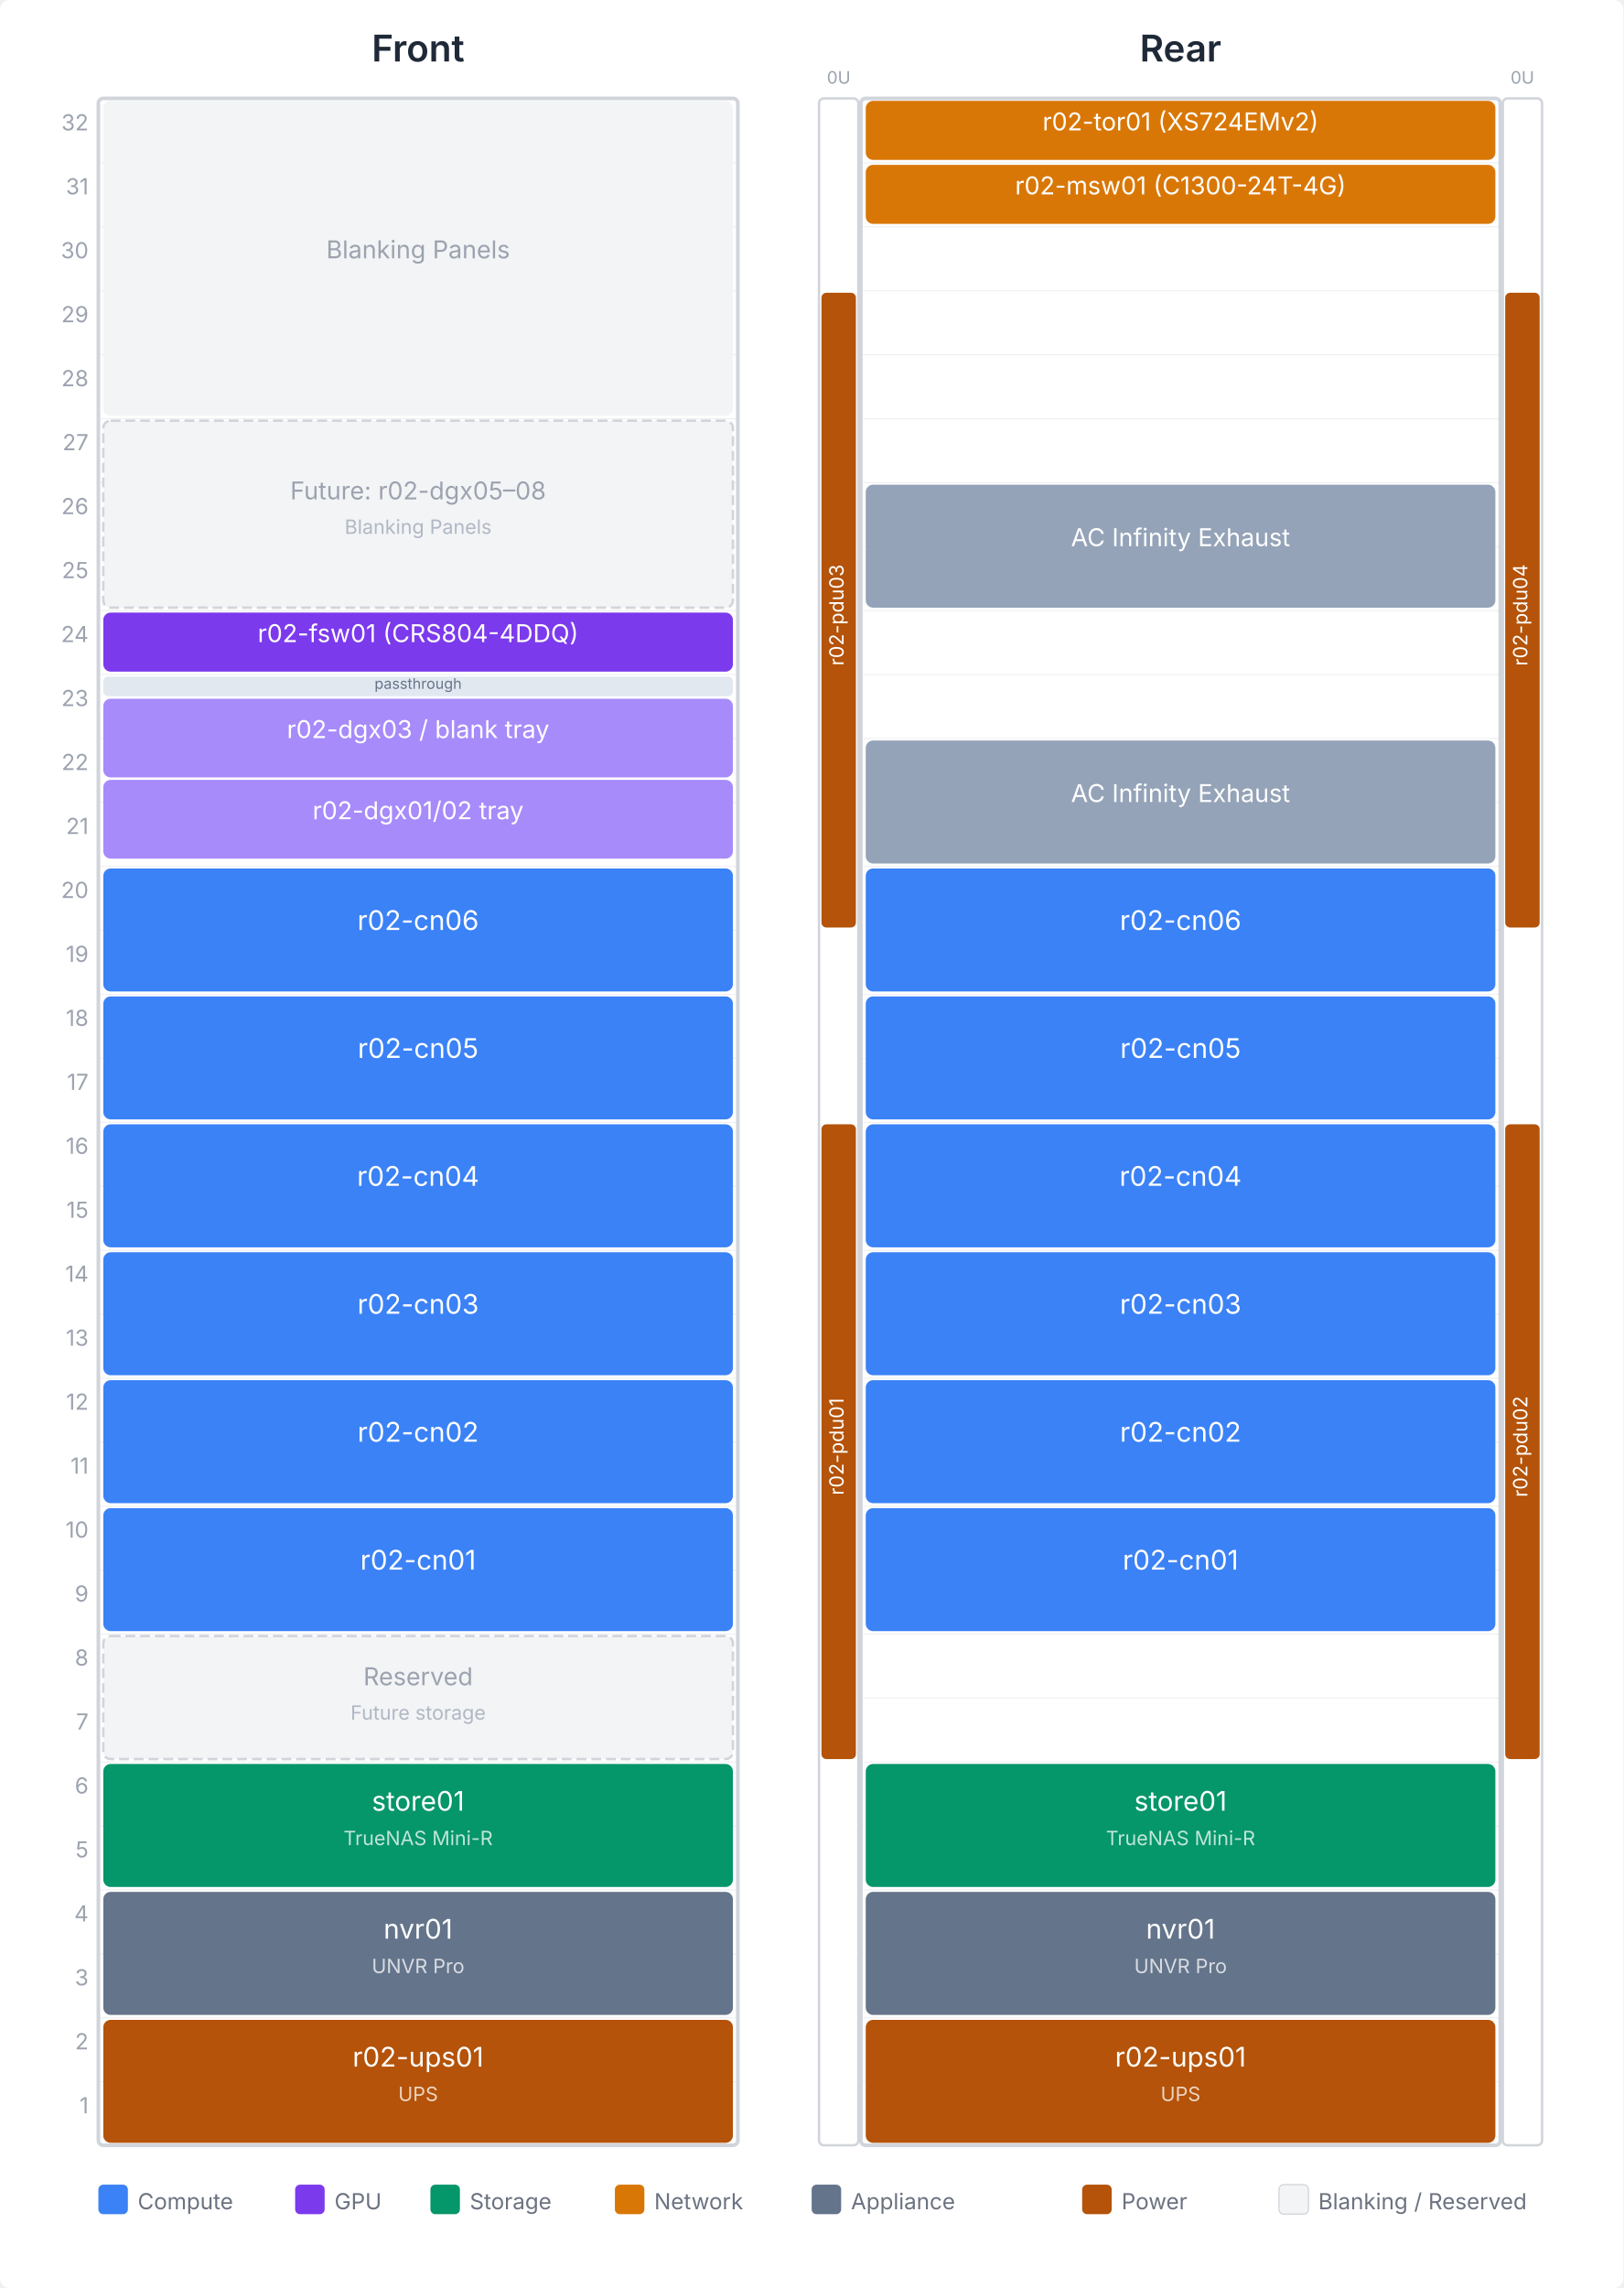
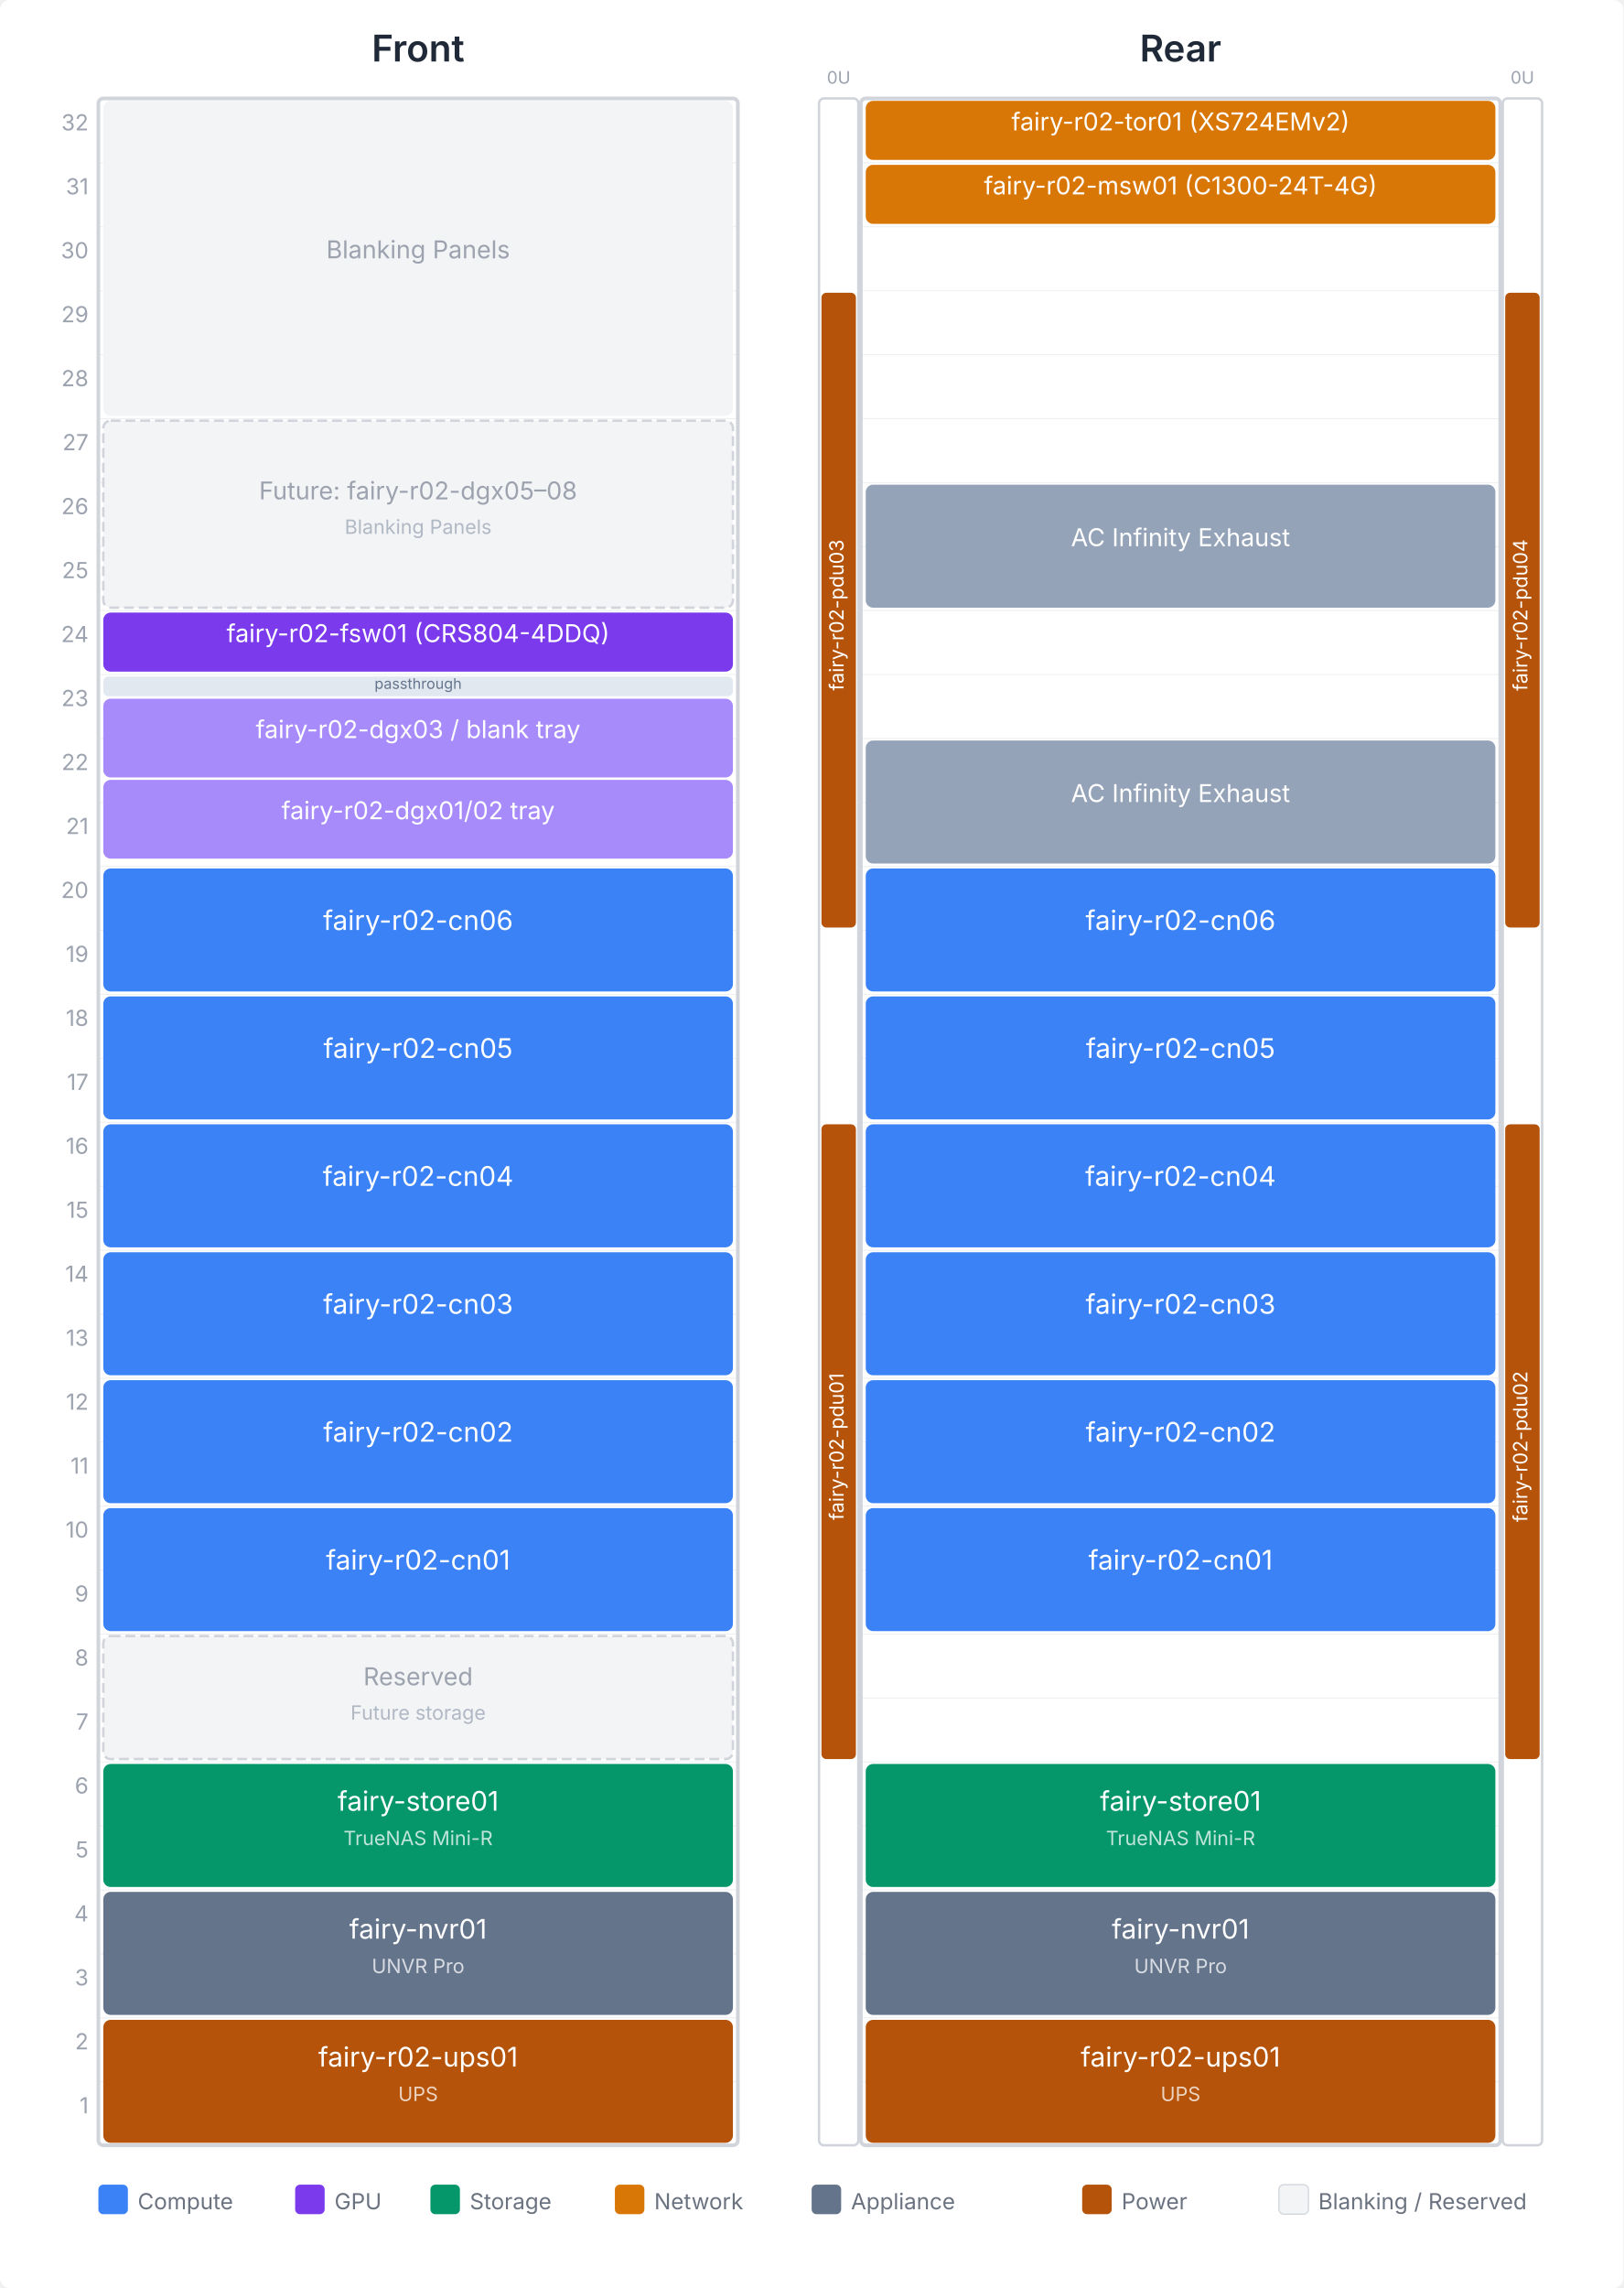
<svg xmlns="http://www.w3.org/2000/svg" viewBox="0 0 660 930" font-family="ui-sans-serif, system-ui, -apple-system, sans-serif">
  <defs>
    <pattern id="ugrid" x="0" y="40" width="10" height="26" patternUnits="userSpaceOnUse">
      <line x1="0" y1="0" x2="10" y2="0" stroke="#e5e7eb" stroke-width="0.5" />
    </pattern>
  </defs>
  <rect width="660" height="930" fill="white" rx="4" />
  <text x="170" y="25" font-size="15" font-weight="600" fill="#1f2937" text-anchor="middle">Front</text>
  <text x="480" y="25" font-size="15" font-weight="600" fill="#1f2937" text-anchor="middle">Rear</text>
  <rect x="40" y="40" width="260" height="832" fill="url(#ugrid)" stroke="#d1d5db" stroke-width="1.5" rx="2" />
  <rect x="350" y="40" width="260" height="832" fill="url(#ugrid)" stroke="#d1d5db" stroke-width="1.5" rx="2" />
  <g font-size="9" fill="#9ca3af" text-anchor="end">
    <text x="36" y="53">32</text>
    <text x="36" y="79">31</text>
    <text x="36" y="105">30</text>
    <text x="36" y="131">29</text>
    <text x="36" y="157">28</text>
    <text x="36" y="183">27</text>
    <text x="36" y="209">26</text>
    <text x="36" y="235">25</text>
    <text x="36" y="261">24</text>
    <text x="36" y="287">23</text>
    <text x="36" y="313">22</text>
    <text x="36" y="339">21</text>
    <text x="36" y="365">20</text>
    <text x="36" y="391">19</text>
    <text x="36" y="417">18</text>
    <text x="36" y="443">17</text>
    <text x="36" y="469">16</text>
    <text x="36" y="495">15</text>
    <text x="36" y="521">14</text>
    <text x="36" y="547">13</text>
    <text x="36" y="573">12</text>
    <text x="36" y="599">11</text>
    <text x="36" y="625">10</text>
    <text x="36" y="651">9</text>
    <text x="36" y="677">8</text>
    <text x="36" y="703">7</text>
    <text x="36" y="729">6</text>
    <text x="36" y="755">5</text>
    <text x="36" y="781">4</text>
    <text x="36" y="807">3</text>
    <text x="36" y="833">2</text>
    <text x="36" y="859">1</text>
  </g>
  <rect x="42" y="41" width="256" height="128" rx="3" fill="#f3f4f6" />
  <text x="170" y="105" font-size="10" fill="#9ca3af" text-anchor="middle">Blanking Panels</text>
  <rect x="42" y="171" width="256" height="76" rx="3" fill="#f3f4f6" stroke="#d1d5db" stroke-width="1" stroke-dasharray="4 2" />
-   <text x="170" y="203" font-size="10" fill="#9ca3af" text-anchor="middle">Future: r02-dgx05–08</text>
+   <text x="170" y="203" font-size="10" fill="#9ca3af" text-anchor="middle">Future: fairy-r02-dgx05–08</text>
  <text x="170" y="217" font-size="8" fill="#b0b8c4" text-anchor="middle">Blanking Panels</text>
  <rect x="42" y="249" width="256" height="24" rx="3" fill="#7c3aed" />
-   <text x="170" y="261" font-size="10" fill="white" text-anchor="middle">r02-fsw01 (CRS804-4DDQ)</text>
+   <text x="170" y="261" font-size="10" fill="white" text-anchor="middle">fairy-r02-fsw01 (CRS804-4DDQ)</text>
  <rect x="42" y="275" width="256" height="8" rx="2" fill="#e2e8f0" />
  <text x="170" y="280" font-size="6" fill="#64748b" text-anchor="middle">passthrough</text>
  <rect x="42" y="284" width="256" height="32" rx="3" fill="#a78bfa" />
-   <text x="170" y="300" font-size="10" fill="white" text-anchor="middle">r02-dgx03 / blank tray</text>
+   <text x="170" y="300" font-size="10" fill="white" text-anchor="middle">fairy-r02-dgx03 / blank tray</text>
  <rect x="42" y="317" width="256" height="32" rx="3" fill="#a78bfa" />
-   <text x="170" y="333" font-size="10" fill="white" text-anchor="middle">r02-dgx01/02 tray</text>
+   <text x="170" y="333" font-size="10" fill="white" text-anchor="middle">fairy-r02-dgx01/02 tray</text>
  <rect x="42" y="353" width="256" height="50" rx="3" fill="#3b82f6" />
-   <text x="170" y="378" font-size="11" fill="white" text-anchor="middle">r02-cn06</text>
+   <text x="170" y="378" font-size="11" fill="white" text-anchor="middle">fairy-r02-cn06</text>
  <rect x="42" y="405" width="256" height="50" rx="3" fill="#3b82f6" />
-   <text x="170" y="430" font-size="11" fill="white" text-anchor="middle">r02-cn05</text>
+   <text x="170" y="430" font-size="11" fill="white" text-anchor="middle">fairy-r02-cn05</text>
  <rect x="42" y="457" width="256" height="50" rx="3" fill="#3b82f6" />
-   <text x="170" y="482" font-size="11" fill="white" text-anchor="middle">r02-cn04</text>
+   <text x="170" y="482" font-size="11" fill="white" text-anchor="middle">fairy-r02-cn04</text>
  <rect x="42" y="509" width="256" height="50" rx="3" fill="#3b82f6" />
-   <text x="170" y="534" font-size="11" fill="white" text-anchor="middle">r02-cn03</text>
+   <text x="170" y="534" font-size="11" fill="white" text-anchor="middle">fairy-r02-cn03</text>
  <rect x="42" y="561" width="256" height="50" rx="3" fill="#3b82f6" />
-   <text x="170" y="586" font-size="11" fill="white" text-anchor="middle">r02-cn02</text>
+   <text x="170" y="586" font-size="11" fill="white" text-anchor="middle">fairy-r02-cn02</text>
  <rect x="42" y="613" width="256" height="50" rx="3" fill="#3b82f6" />
-   <text x="170" y="638" font-size="11" fill="white" text-anchor="middle">r02-cn01</text>
+   <text x="170" y="638" font-size="11" fill="white" text-anchor="middle">fairy-r02-cn01</text>
  <rect x="42" y="665" width="256" height="50" rx="3" fill="#f3f4f6" stroke="#d1d5db" stroke-width="1" stroke-dasharray="4 2" />
  <text x="170" y="685" font-size="10" fill="#9ca3af" text-anchor="middle">Reserved</text>
  <text x="170" y="699" font-size="8" fill="#b0b8c4" text-anchor="middle">Future storage</text>
  <rect x="42" y="717" width="256" height="50" rx="3" fill="#059669" />
-   <text x="170" y="736" font-size="11" fill="white" text-anchor="middle">store01</text>
+   <text x="170" y="736" font-size="11" fill="white" text-anchor="middle">fairy-store01</text>
  <text x="170" y="750" font-size="8" fill="rgba(255,255,255,0.75)" text-anchor="middle">TrueNAS Mini-R</text>
  <rect x="42" y="769" width="256" height="50" rx="3" fill="#64748b" />
-   <text x="170" y="788" font-size="11" fill="white" text-anchor="middle">nvr01</text>
+   <text x="170" y="788" font-size="11" fill="white" text-anchor="middle">fairy-nvr01</text>
  <text x="170" y="802" font-size="8" fill="rgba(255,255,255,0.75)" text-anchor="middle">UNVR Pro</text>
  <rect x="42" y="821" width="256" height="50" rx="3" fill="#b45309" />
-   <text x="170" y="840" font-size="11" fill="white" text-anchor="middle">r02-ups01</text>
+   <text x="170" y="840" font-size="11" fill="white" text-anchor="middle">fairy-r02-ups01</text>
  <text x="170" y="854" font-size="8" fill="rgba(255,255,255,0.75)" text-anchor="middle">UPS</text>
  <rect x="352" y="41" width="256" height="24" rx="3" fill="#d97706" />
-   <text x="480" y="53" font-size="10" fill="white" text-anchor="middle">r02-tor01 (XS724EMv2)</text>
+   <text x="480" y="53" font-size="10" fill="white" text-anchor="middle">fairy-r02-tor01 (XS724EMv2)</text>
  <rect x="352" y="67" width="256" height="24" rx="3" fill="#d97706" />
-   <text x="480" y="79" font-size="10" fill="white" text-anchor="middle">r02-msw01 (C1300-24T-4G)</text>
+   <text x="480" y="79" font-size="10" fill="white" text-anchor="middle">fairy-r02-msw01 (C1300-24T-4G)</text>
  <rect x="352" y="197" width="256" height="50" rx="3" fill="#94a3b8" />
  <text x="480" y="222" font-size="10" fill="white" text-anchor="middle">AC Infinity Exhaust</text>
  <rect x="352" y="301" width="256" height="50" rx="3" fill="#94a3b8" />
  <text x="480" y="326" font-size="10" fill="white" text-anchor="middle">AC Infinity Exhaust</text>
  <rect x="352" y="353" width="256" height="50" rx="3" fill="#3b82f6" />
-   <text x="480" y="378" font-size="11" fill="white" text-anchor="middle">r02-cn06</text>
+   <text x="480" y="378" font-size="11" fill="white" text-anchor="middle">fairy-r02-cn06</text>
  <rect x="352" y="405" width="256" height="50" rx="3" fill="#3b82f6" />
-   <text x="480" y="430" font-size="11" fill="white" text-anchor="middle">r02-cn05</text>
+   <text x="480" y="430" font-size="11" fill="white" text-anchor="middle">fairy-r02-cn05</text>
  <rect x="352" y="457" width="256" height="50" rx="3" fill="#3b82f6" />
-   <text x="480" y="482" font-size="11" fill="white" text-anchor="middle">r02-cn04</text>
+   <text x="480" y="482" font-size="11" fill="white" text-anchor="middle">fairy-r02-cn04</text>
  <rect x="352" y="509" width="256" height="50" rx="3" fill="#3b82f6" />
-   <text x="480" y="534" font-size="11" fill="white" text-anchor="middle">r02-cn03</text>
+   <text x="480" y="534" font-size="11" fill="white" text-anchor="middle">fairy-r02-cn03</text>
  <rect x="352" y="561" width="256" height="50" rx="3" fill="#3b82f6" />
-   <text x="480" y="586" font-size="11" fill="white" text-anchor="middle">r02-cn02</text>
+   <text x="480" y="586" font-size="11" fill="white" text-anchor="middle">fairy-r02-cn02</text>
  <rect x="352" y="613" width="256" height="50" rx="3" fill="#3b82f6" />
-   <text x="480" y="638" font-size="11" fill="white" text-anchor="middle">r02-cn01</text>
+   <text x="480" y="638" font-size="11" fill="white" text-anchor="middle">fairy-r02-cn01</text>
  <rect x="352" y="717" width="256" height="50" rx="3" fill="#059669" />
-   <text x="480" y="736" font-size="11" fill="white" text-anchor="middle">store01</text>
+   <text x="480" y="736" font-size="11" fill="white" text-anchor="middle">fairy-store01</text>
  <text x="480" y="750" font-size="8" fill="rgba(255,255,255,0.75)" text-anchor="middle">TrueNAS Mini-R</text>
  <rect x="352" y="769" width="256" height="50" rx="3" fill="#64748b" />
-   <text x="480" y="788" font-size="11" fill="white" text-anchor="middle">nvr01</text>
+   <text x="480" y="788" font-size="11" fill="white" text-anchor="middle">fairy-nvr01</text>
  <text x="480" y="802" font-size="8" fill="rgba(255,255,255,0.75)" text-anchor="middle">UNVR Pro</text>
  <rect x="352" y="821" width="256" height="50" rx="3" fill="#b45309" />
-   <text x="480" y="840" font-size="11" fill="white" text-anchor="middle">r02-ups01</text>
+   <text x="480" y="840" font-size="11" fill="white" text-anchor="middle">fairy-r02-ups01</text>
  <text x="480" y="854" font-size="8" fill="rgba(255,255,255,0.75)" text-anchor="middle">UPS</text>
  <rect x="333" y="40" width="16" height="832" fill="none" stroke="#d1d5db" stroke-width="1" rx="2" />
  <rect x="611" y="40" width="16" height="832" fill="none" stroke="#d1d5db" stroke-width="1" rx="2" />
  <text x="341" y="34" font-size="7" fill="#9ca3af" text-anchor="middle">0U</text>
  <text x="619" y="34" font-size="7" fill="#9ca3af" text-anchor="middle">0U</text>
  <rect x="334" y="119" width="14" height="258" rx="2" fill="#b45309" />
-   <text x="341" y="248" font-size="8" fill="white" text-anchor="middle" transform="rotate(-90, 343, 248)">r02-pdu03</text>
+   <text x="341" y="248" font-size="8" fill="white" text-anchor="middle" transform="rotate(-90, 343, 248)">fairy-r02-pdu03</text>
  <rect x="612" y="119" width="14" height="258" rx="2" fill="#b45309" />
-   <text x="619" y="248" font-size="8" fill="white" text-anchor="middle" transform="rotate(-90, 621, 248)">r02-pdu04</text>
+   <text x="619" y="248" font-size="8" fill="white" text-anchor="middle" transform="rotate(-90, 621, 248)">fairy-r02-pdu04</text>
  <rect x="334" y="457" width="14" height="258" rx="2" fill="#b45309" />
-   <text x="341" y="586" font-size="8" fill="white" text-anchor="middle" transform="rotate(-90, 343, 586)">r02-pdu01</text>
+   <text x="341" y="586" font-size="8" fill="white" text-anchor="middle" transform="rotate(-90, 343, 586)">fairy-r02-pdu01</text>
  <rect x="612" y="457" width="14" height="258" rx="2" fill="#b45309" />
-   <text x="619" y="586" font-size="8" fill="white" text-anchor="middle" transform="rotate(-90, 621, 586)">r02-pdu02</text>
+   <text x="619" y="586" font-size="8" fill="white" text-anchor="middle" transform="rotate(-90, 621, 586)">fairy-r02-pdu02</text>
  <g transform="translate(40, 888)">
    <rect x="0" y="0" width="12" height="12" rx="2" fill="#3b82f6" />
    <text x="16" y="10" font-size="9" fill="#6b7280">Compute</text>
    <rect x="80" y="0" width="12" height="12" rx="2" fill="#7c3aed" />
    <text x="96" y="10" font-size="9" fill="#6b7280">GPU</text>
    <rect x="135" y="0" width="12" height="12" rx="2" fill="#059669" />
    <text x="151" y="10" font-size="9" fill="#6b7280">Storage</text>
    <rect x="210" y="0" width="12" height="12" rx="2" fill="#d97706" />
    <text x="226" y="10" font-size="9" fill="#6b7280">Network</text>
    <rect x="290" y="0" width="12" height="12" rx="2" fill="#64748b" />
    <text x="306" y="10" font-size="9" fill="#6b7280">Appliance</text>
    <rect x="400" y="0" width="12" height="12" rx="2" fill="#b45309" />
    <text x="416" y="10" font-size="9" fill="#6b7280">Power</text>
    <rect x="480" y="0" width="12" height="12" rx="2" fill="#f3f4f6" stroke="#d1d5db" stroke-width="0.5" />
    <text x="496" y="10" font-size="9" fill="#6b7280">Blanking / Reserved</text>
  </g>
</svg>
